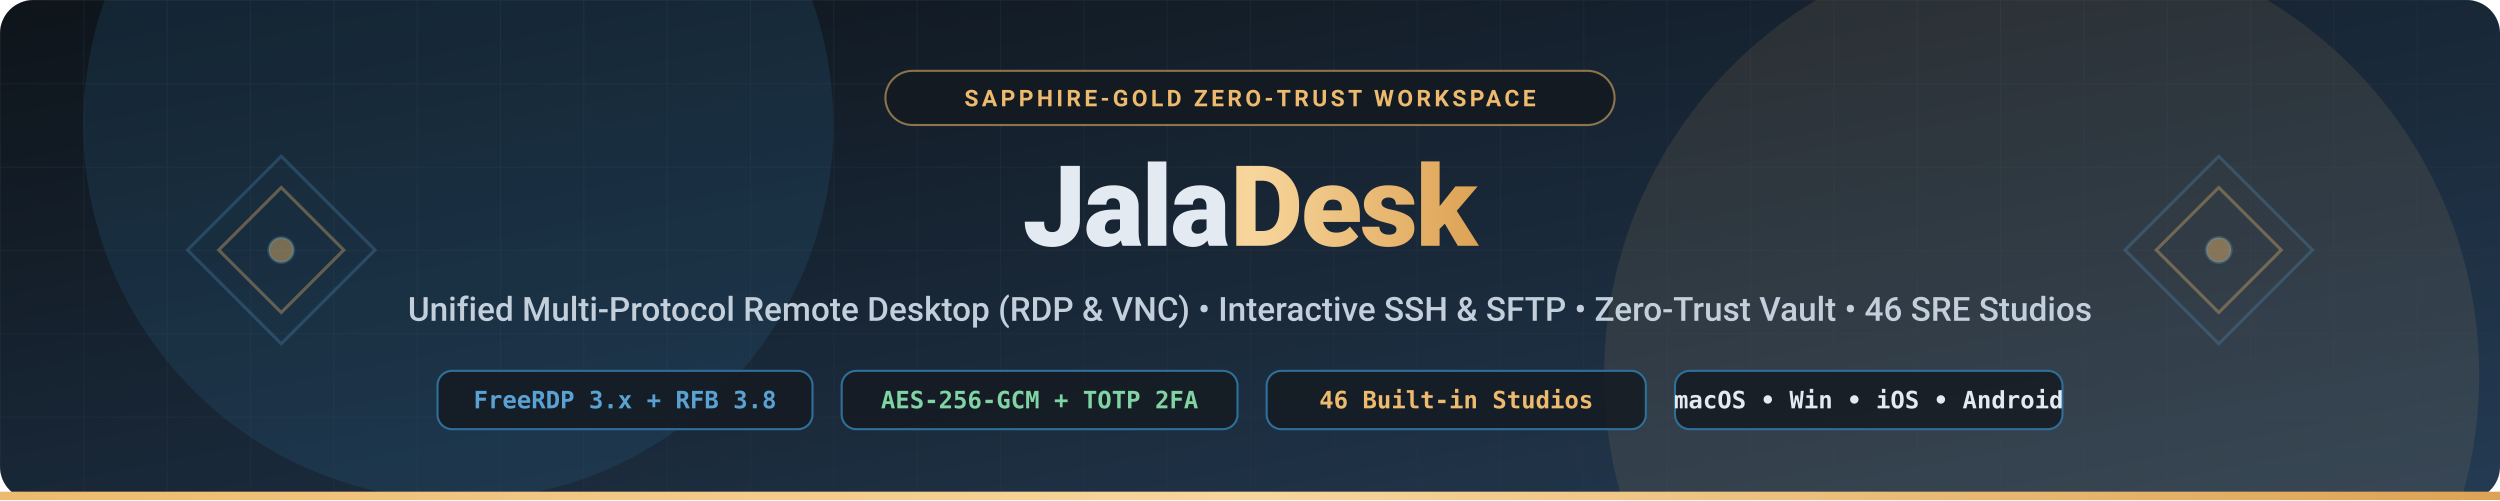
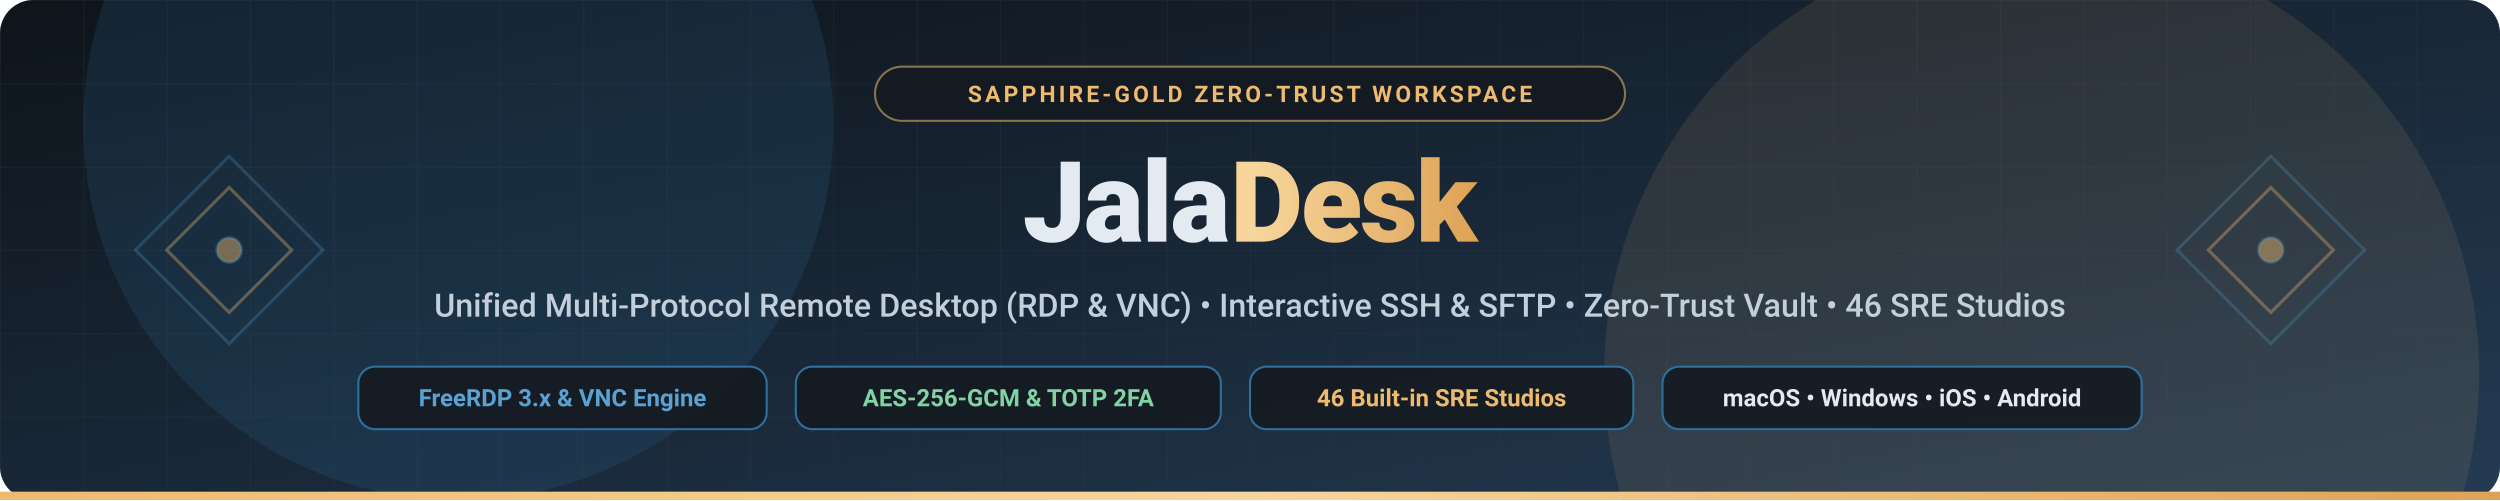
<svg xmlns="http://www.w3.org/2000/svg" viewBox="0 0 1200 240" width="100%" height="240">
  <defs>
    <linearGradient id="bgGrad" x1="0%" y1="0%" x2="100%" y2="100%">
      <stop offset="0%" stop-color="#0E141A" />
      <stop offset="52%" stop-color="#192838" />
      <stop offset="100%" stop-color="#243B53" />
    </linearGradient>
    <linearGradient id="goldGrad" x1="0%" y1="0%" x2="100%" y2="0%">
      <stop offset="0%" stop-color="#EDBA6E" />
      <stop offset="50%" stop-color="#F7D69C" />
      <stop offset="100%" stop-color="#DDA254" />
    </linearGradient>
-     <linearGradient id="sapphireGrad" x1="0%" y1="0%" x2="100%" y2="0%">
-       <stop offset="0%" stop-color="#2F6F9C" />
-       <stop offset="100%" stop-color="#5AA2D4" />
-     </linearGradient>
    <pattern id="grid" width="40" height="40" patternUnits="userSpaceOnUse">
      <path d="M 40 0 L 0 0 0 40" fill="none" stroke="#2F3B49" stroke-width="0.6" stroke-opacity="0.45" />
    </pattern>
  </defs>
  <rect width="1200" height="240" rx="16" fill="url(#bgGrad)" />
  <rect width="1200" height="240" rx="16" fill="url(#grid)" />
  <circle cx="220" cy="60" r="180" fill="#2F6F9C" fill-opacity="0.18" />
  <circle cx="980" cy="180" r="210" fill="#EDBA6E" fill-opacity="0.10" />
  <g stroke="#5AA2D4" stroke-opacity="0.25" stroke-width="1.5" fill="none">
-     <polygon points="90,120 135,75 180,120 135,165" />
-     <polygon points="105,120 135,90 165,120 135,150" stroke="#EDBA6E" stroke-opacity="0.35" />
-     <circle cx="135" cy="120" r="6" fill="#EDBA6E" fill-opacity="0.45" />
-     <polygon points="1020,120 1065,75 1110,120 1065,165" />
-     <polygon points="1035,120 1065,90 1095,120 1065,150" stroke="#EDBA6E" stroke-opacity="0.35" />
-     <circle cx="1065" cy="120" r="6" fill="#EDBA6E" fill-opacity="0.45" />
+     <polygon points="65,120 110,75 155,120 110,165" />
+     <polygon points="80,120 110,90 140,120 110,150" stroke="#EDBA6E" stroke-opacity="0.35" />
+     <circle cx="110" cy="120" r="6" fill="#EDBA6E" fill-opacity="0.45" />
+     <polygon points="1045,120 1090,75 1135,120 1090,165" />
+     <polygon points="1060,120 1090,90 1120,120 1090,150" stroke="#EDBA6E" stroke-opacity="0.35" />
+     <circle cx="1090" cy="120" r="6" fill="#EDBA6E" fill-opacity="0.45" />
  </g>
-   <rect x="425" y="34" width="350" height="26" rx="13" fill="#141A21" stroke="#EDBA6E" stroke-opacity="0.55" stroke-width="1" />
-   <text x="600" y="51" text-anchor="middle" fill="#EDBA6E" font-family="-apple-system, BlinkMacSystemFont, 'Segoe UI', Roboto, Helvetica, Arial, sans-serif" font-size="11" font-weight="700" letter-spacing="1.6">
+   <rect x="420" y="32" width="360" height="26" rx="13" fill="#141A21" stroke="#EDBA6E" stroke-opacity="0.55" stroke-width="1" />
+   <text x="600" y="49" text-anchor="middle" fill="#EDBA6E" font-family="-apple-system, BlinkMacSystemFont, 'Segoe UI', Roboto, Helvetica, Arial, sans-serif" font-size="11" font-weight="700" letter-spacing="1.5">
    SAPPHIRE-GOLD ZERO-TRUST WORKSPACE
  </text>
-   <text x="600" y="118" text-anchor="middle" fill="#E3EAF2" font-family="-apple-system, BlinkMacSystemFont, 'Segoe UI', Roboto, Helvetica, Arial, sans-serif" font-size="54" font-weight="800" letter-spacing="-1">
+   <text x="600" y="116" text-anchor="middle" fill="#E3EAF2" font-family="-apple-system, BlinkMacSystemFont, 'Segoe UI', Roboto, Helvetica, Arial, sans-serif" font-size="54" font-weight="800" letter-spacing="-1">
    Jala<tspan fill="url(#goldGrad)">Desk</tspan>
  </text>
-   <text x="600" y="154" text-anchor="middle" fill="#C3CFDB" font-family="-apple-system, BlinkMacSystemFont, 'Segoe UI', Roboto, Helvetica, Arial, sans-serif" font-size="16" font-weight="500">
+   <text x="600" y="152" text-anchor="middle" fill="#C3CFDB" font-family="-apple-system, BlinkMacSystemFont, 'Segoe UI', Roboto, Helvetica, Arial, sans-serif" font-size="15.5" font-weight="500">
    Unified Multi-Protocol Remote Desktop (RDP &amp; VNC) • Interactive SSH &amp; SFTP • Zero-Trust Vault • 46 SRE Studios
  </text>
-   <g font-family="ui-monospace, SFMono-Regular, Menlo, Monaco, Consolas, monospace" font-size="11.5" font-weight="600">
-     <rect x="210" y="178" width="180" height="28" rx="7" fill="#141A21" fill-opacity="0.85" stroke="#2F6F9C" stroke-width="1" />
-     <text x="300" y="196" text-anchor="middle" fill="#5AA2D4">FreeRDP 3.x + RFB 3.8</text>
-     <rect x="404" y="178" width="190" height="28" rx="7" fill="#141A21" fill-opacity="0.85" stroke="#2F6F9C" stroke-width="1" />
-     <text x="499" y="196" text-anchor="middle" fill="#80D3A3">AES-256-GCM + TOTP 2FA</text>
-     <rect x="608" y="178" width="182" height="28" rx="7" fill="#141A21" fill-opacity="0.85" stroke="#2F6F9C" stroke-width="1" />
-     <text x="699" y="196" text-anchor="middle" fill="#EDBA6E">46 Built-in Studios</text>
-     <rect x="804" y="178" width="186" height="28" rx="7" fill="#141A21" fill-opacity="0.85" stroke="#2F6F9C" stroke-width="1" />
-     <text x="897" y="196" text-anchor="middle" fill="#E3EAF2">macOS • Win • iOS • Android</text>
+   <g font-family="-apple-system, BlinkMacSystemFont, 'Segoe UI', Roboto, Helvetica, Arial, sans-serif" font-size="11.5" font-weight="700">
+     <rect x="172" y="176" width="196" height="30" rx="8" fill="#141A21" fill-opacity="0.9" stroke="#2F6F9C" stroke-width="1" />
+     <text x="270" y="195" text-anchor="middle" fill="#5AA2D4">FreeRDP 3.x &amp; VNC Engine</text>
+     <rect x="382" y="176" width="204" height="30" rx="8" fill="#141A21" fill-opacity="0.9" stroke="#2F6F9C" stroke-width="1" />
+     <text x="484" y="195" text-anchor="middle" fill="#80D3A3">AES-256-GCM &amp; TOTP 2FA</text>
+     <rect x="600" y="176" width="184" height="30" rx="8" fill="#141A21" fill-opacity="0.9" stroke="#2F6F9C" stroke-width="1" />
+     <text x="692" y="195" text-anchor="middle" fill="#EDBA6E">46 Built-in SRE Studios</text>
+     <rect x="798" y="176" width="230" height="30" rx="8" fill="#141A21" fill-opacity="0.9" stroke="#2F6F9C" stroke-width="1" />
+     <text x="913" y="195" text-anchor="middle" fill="#E3EAF2">macOS • Windows • iOS • Android</text>
  </g>
  <rect x="0" y="236" width="1200" height="4" fill="url(#goldGrad)" />
</svg>
